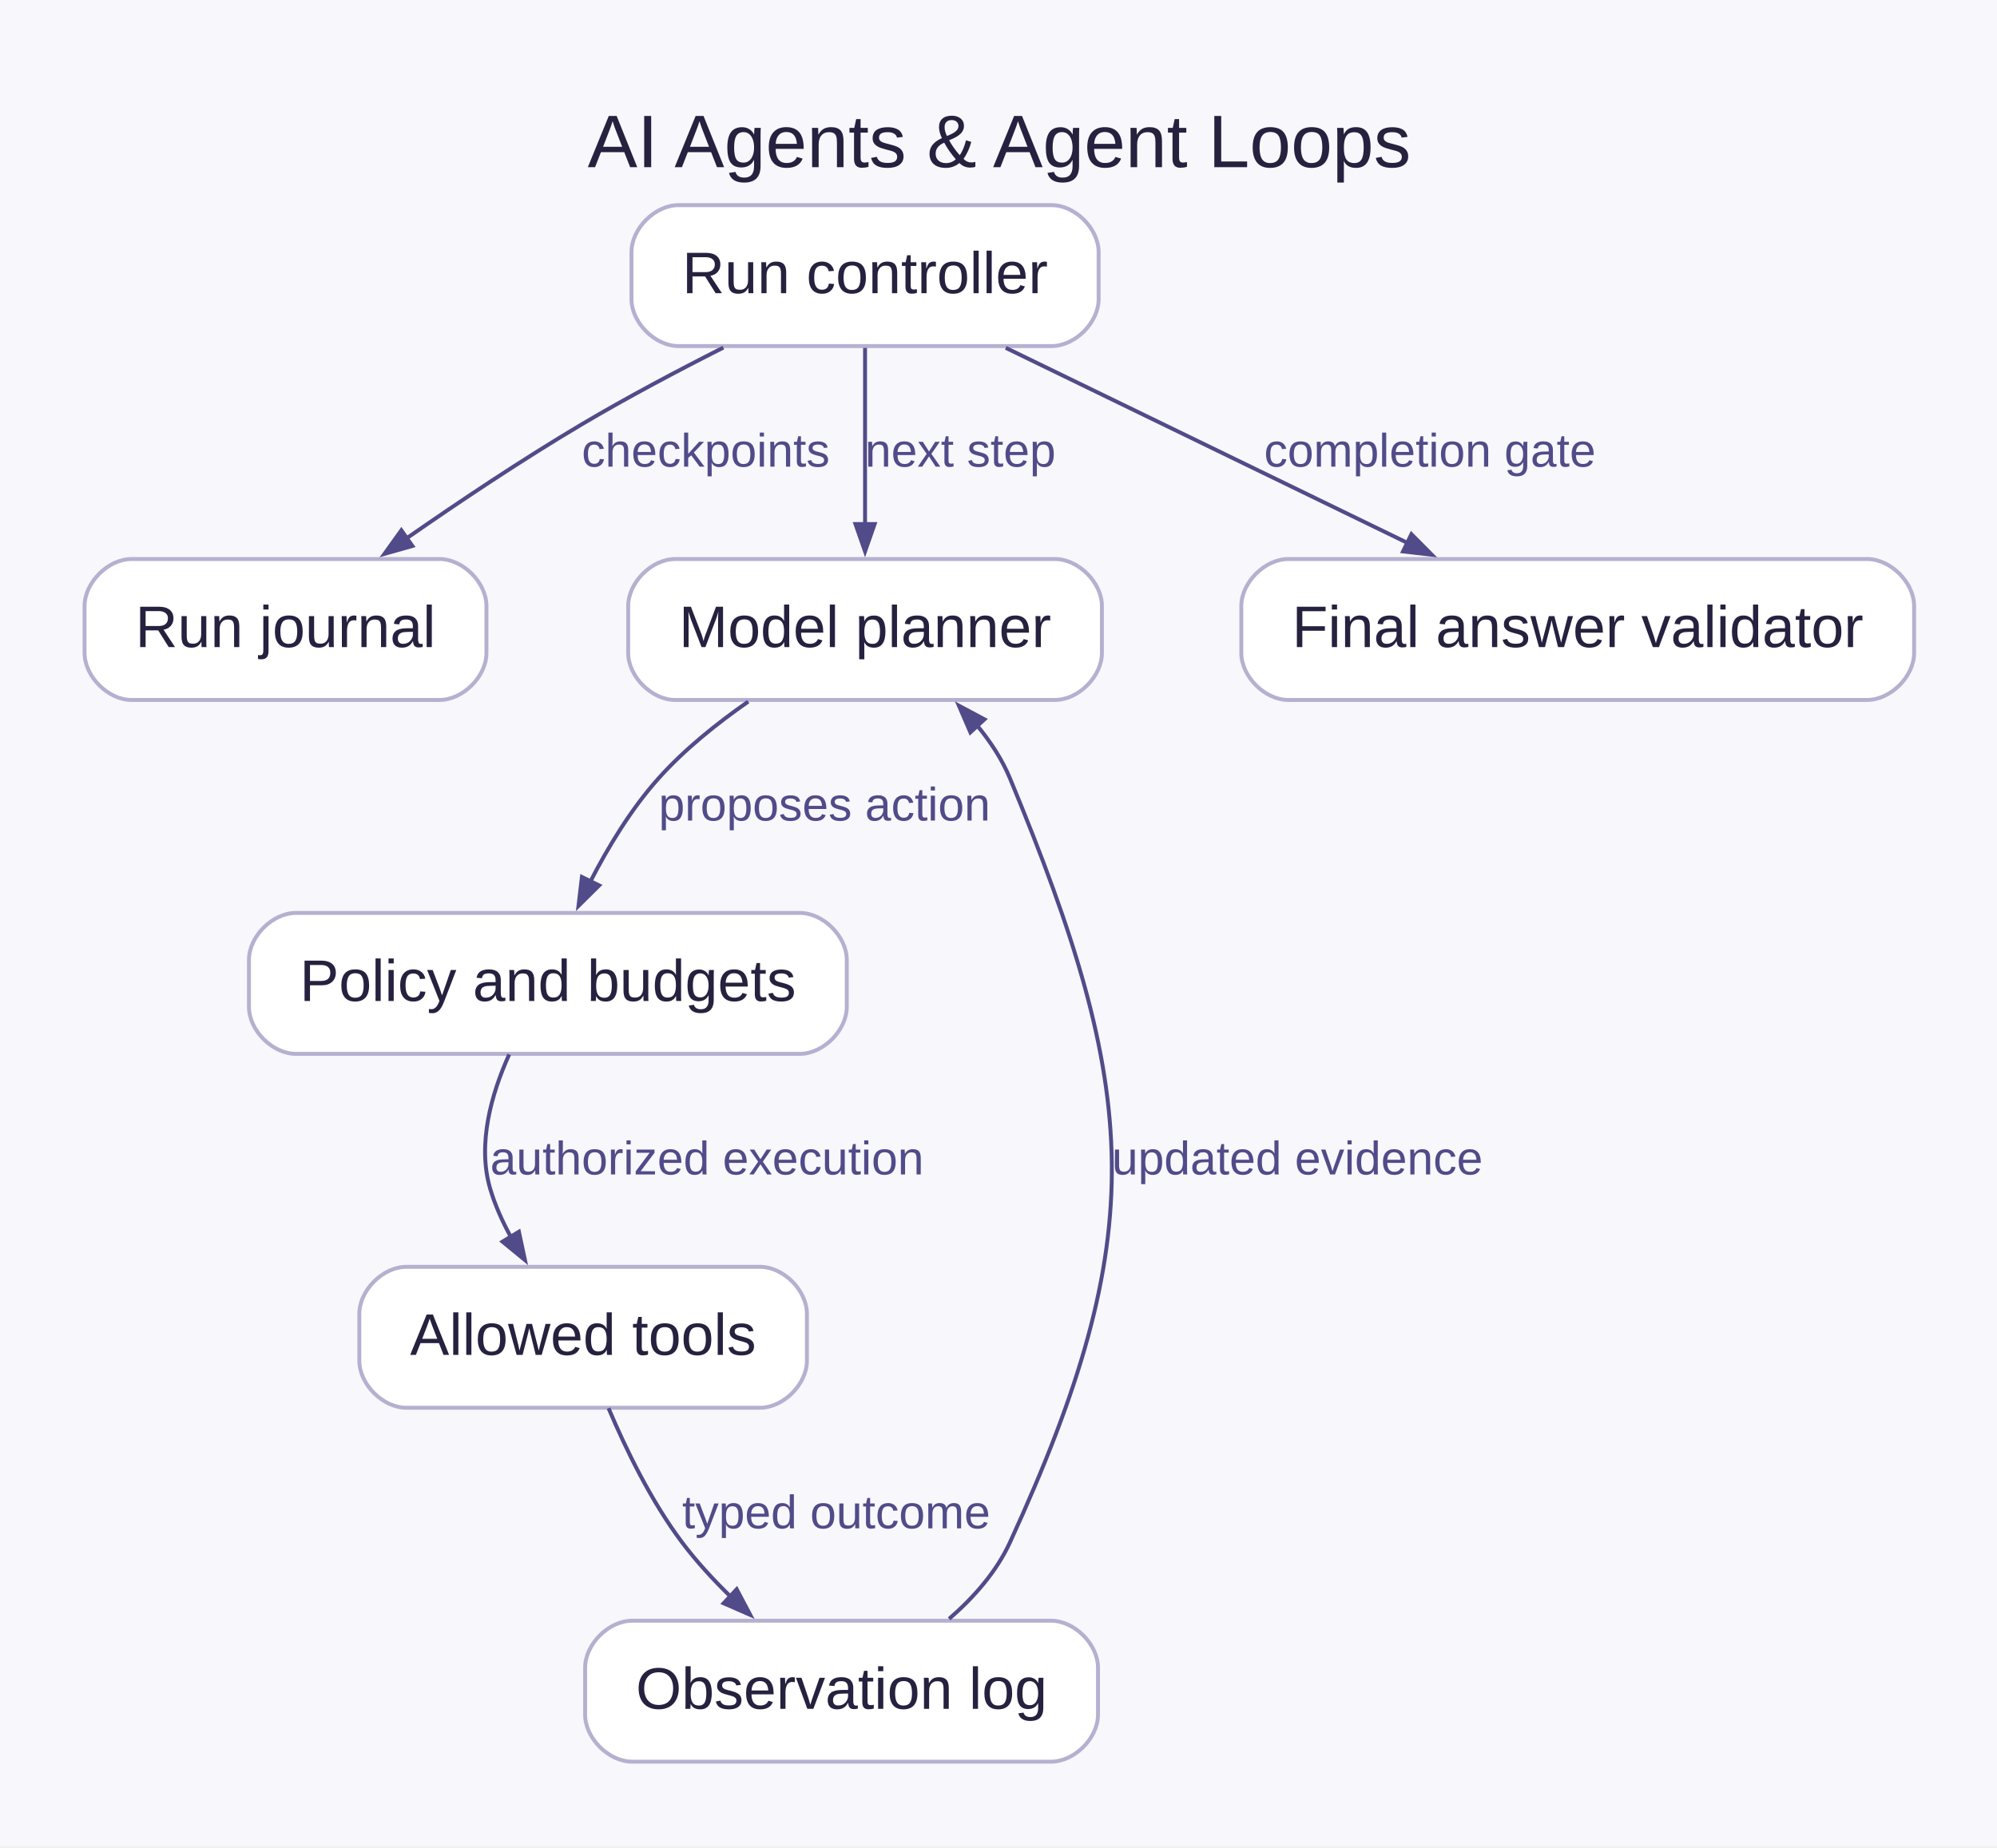
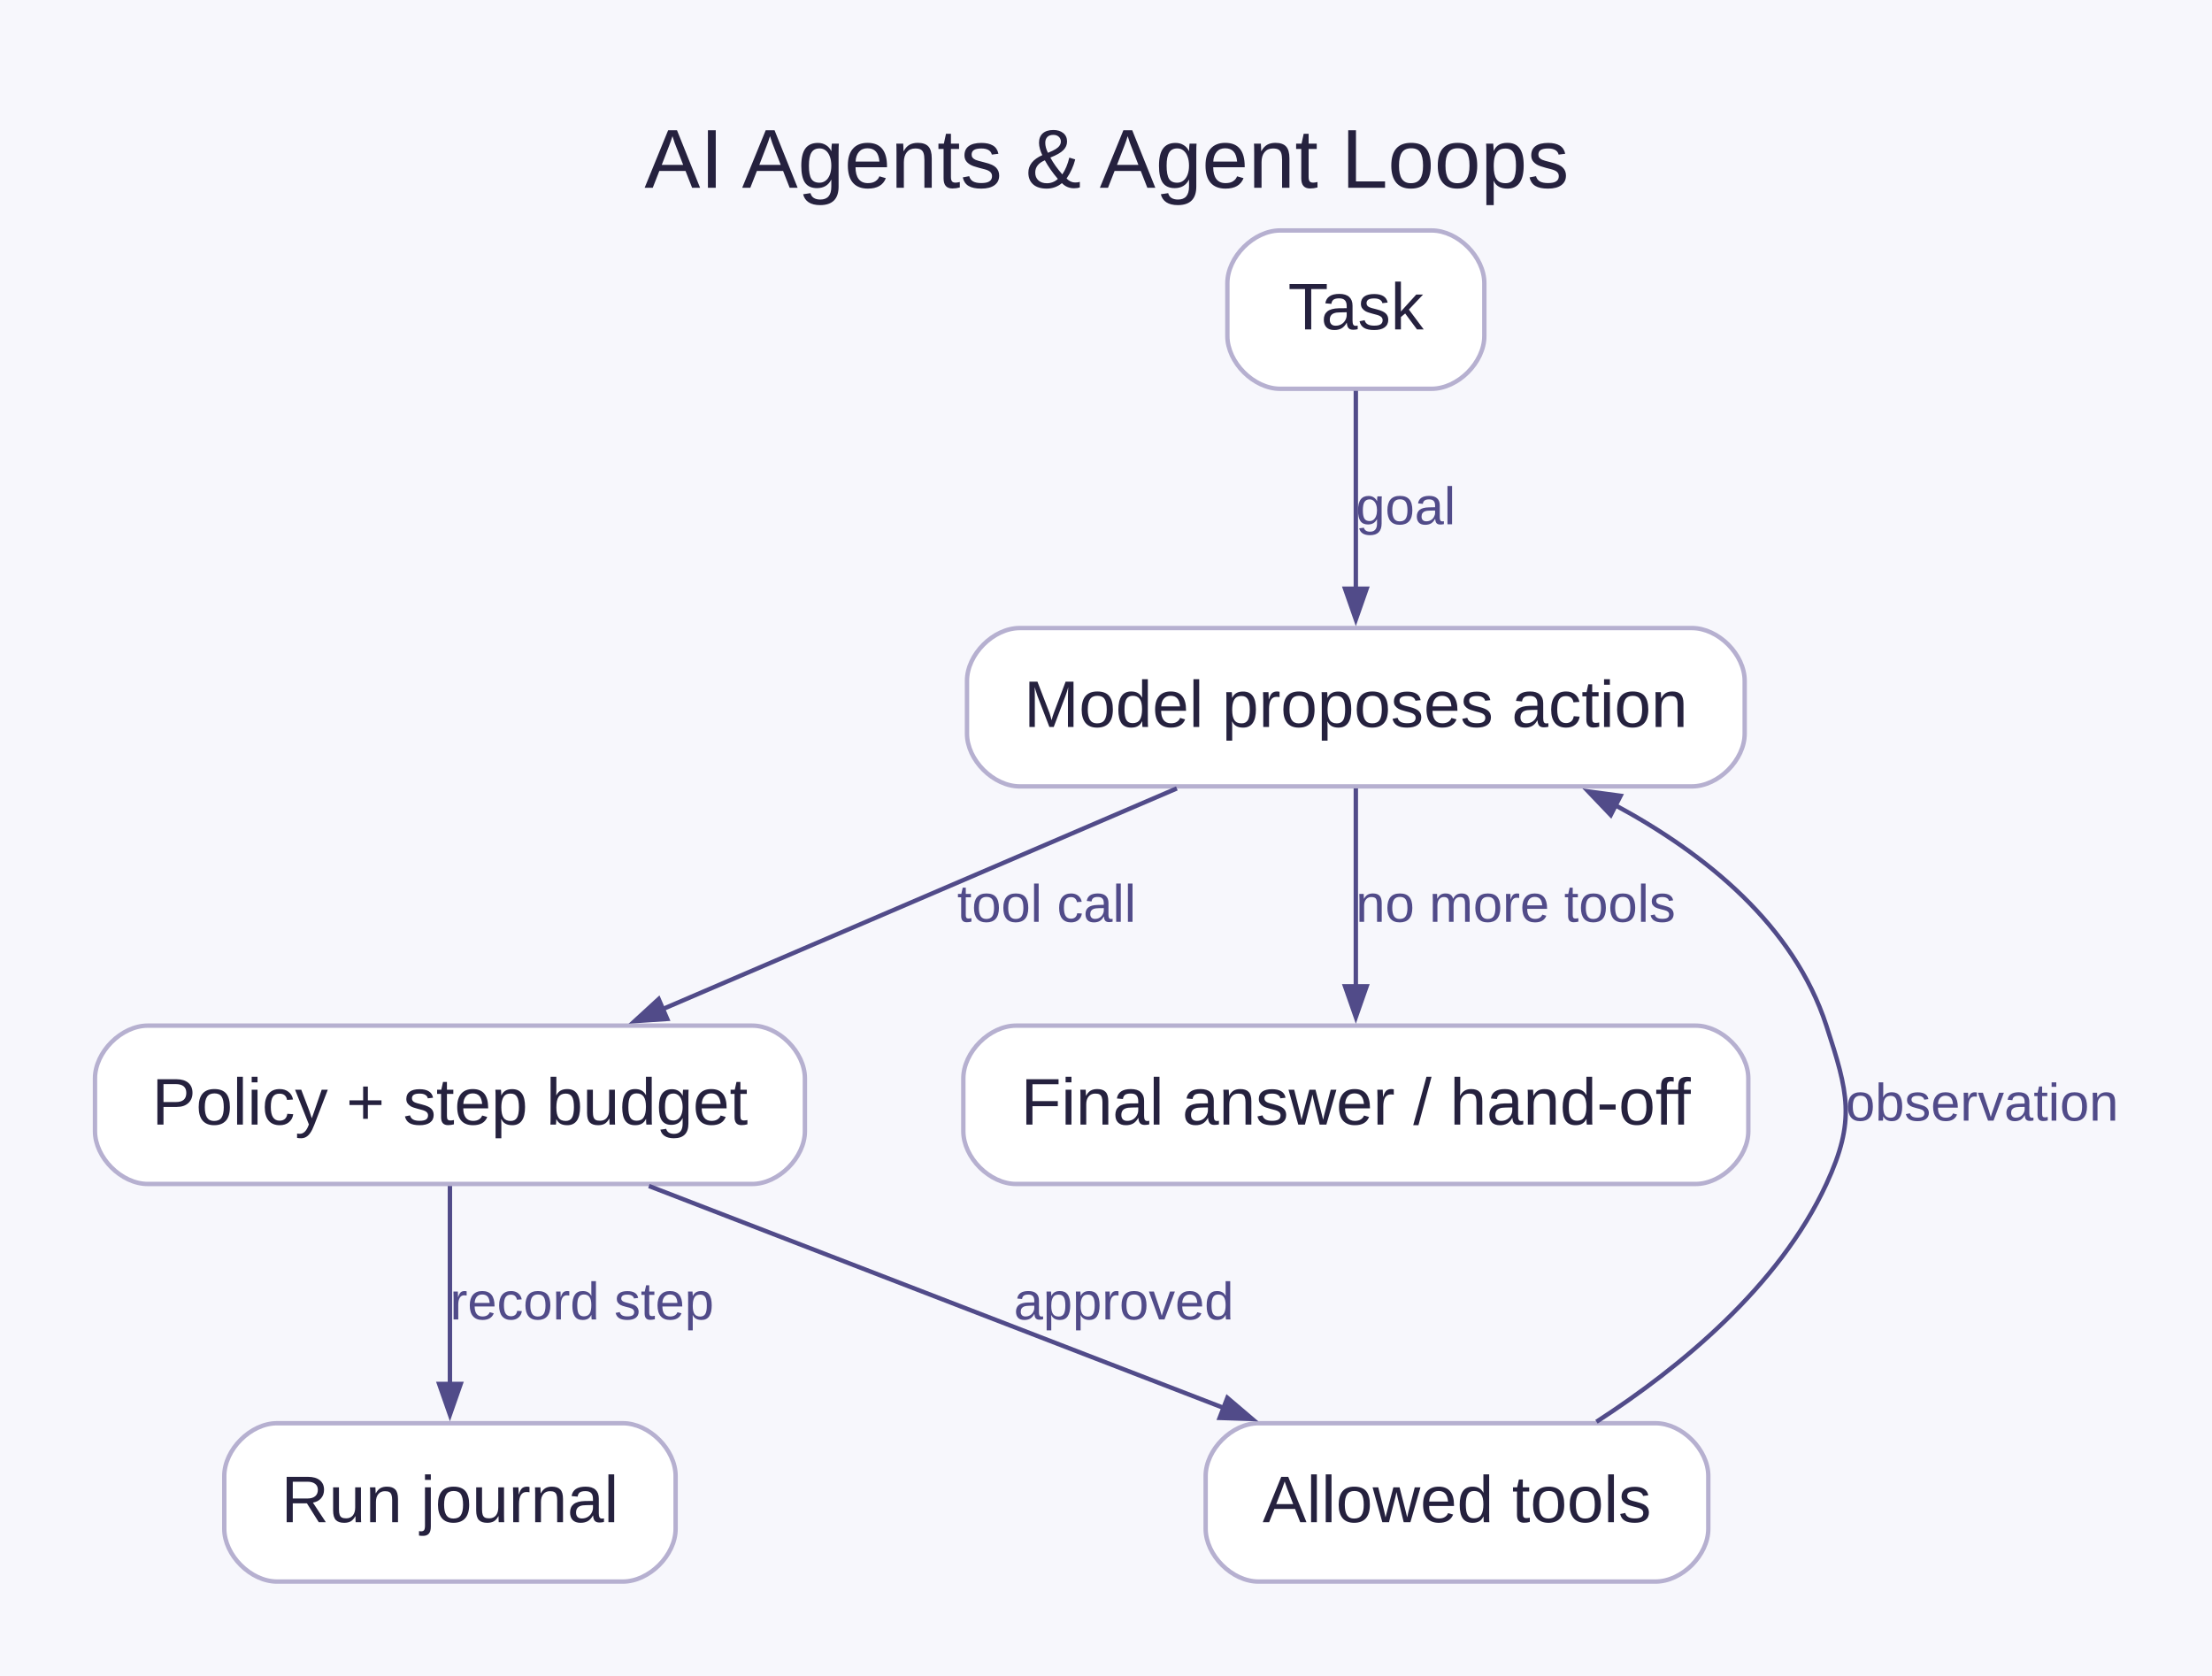
- <svg xmlns="http://www.w3.org/2000/svg" width="510pt" height="472pt" viewBox="0.00 0.00 510.00 472.00" role="img" aria-labelledby="answer-title answer-desc">
-   <g id="graph0" class="graph" transform="scale(1 1) rotate(0) translate(21.6 450)">
-     <polygon fill="#f7f7fc" stroke="none" points="-21.6,21.6 -21.6,-450 488.83,-450 488.83,21.6 -21.6,21.6" />
-     <text xml:space="preserve" text-anchor="middle" x="233.61" y="-407.3" font-family="Arial" font-size="19.00" fill="#25213e">AI Agents &amp; Agent Loops</text>
+ <svg xmlns="http://www.w3.org/2000/svg" width="503pt" height="381pt" viewBox="0.00 0.00 503.00 381.00" role="img" aria-labelledby="answer-title answer-desc">
+   <g id="graph0" class="graph" transform="scale(1 1) rotate(0) translate(21.6 359.6)">
+     <polygon fill="#f7f7fc" stroke="none" points="-21.6,21.6 -21.6,-359.6 481.75,-359.6 481.75,21.6 -21.6,21.6" />
+     <text xml:space="preserve" text-anchor="middle" x="230.07" y="-316.9" font-family="Arial" font-size="19.00" fill="#25213e">AI Agents &amp; Agent Loops</text>
    <g id="node1" class="node">
-       <path fill="#ffffff" stroke="#b6b0d0" d="M246.97,-397.6C246.97,-397.6 151.67,-397.6 151.67,-397.6 145.67,-397.6 139.67,-391.6 139.67,-385.6 139.67,-385.6 139.67,-373.6 139.67,-373.6 139.67,-367.6 145.67,-361.6 151.67,-361.6 151.67,-361.6 246.97,-361.6 246.97,-361.6 252.97,-361.6 258.97,-367.6 258.97,-373.6 258.97,-373.6 258.97,-385.6 258.97,-385.6 258.97,-391.6 252.97,-397.6 246.97,-397.6" />
-       <text xml:space="preserve" text-anchor="middle" x="199.32" y="-375.1" font-family="Arial" font-size="15.00" fill="#25213e">Run controller</text>
+       <path fill="#ffffff" stroke="#b6b0d0" d="M303.93,-307.2C303.93,-307.2 269.5,-307.2 269.5,-307.2 263.5,-307.2 257.5,-301.2 257.5,-295.2 257.5,-295.2 257.5,-283.2 257.5,-283.2 257.5,-277.2 263.5,-271.2 269.5,-271.2 269.5,-271.2 303.93,-271.2 303.93,-271.2 309.93,-271.2 315.93,-277.2 315.93,-283.2 315.93,-283.2 315.93,-295.2 315.93,-295.2 315.93,-301.2 309.93,-307.2 303.93,-307.2" />
+       <text xml:space="preserve" text-anchor="middle" x="286.71" y="-284.7" font-family="Arial" font-size="15.00" fill="#25213e">Task</text>
    </g>
    <g id="node2" class="node">
-       <path fill="#ffffff" stroke="#b6b0d0" d="M90.63,-307.2C90.63,-307.2 12,-307.2 12,-307.2 6,-307.2 0,-301.2 0,-295.2 0,-295.2 0,-283.2 0,-283.2 0,-277.2 6,-271.2 12,-271.2 12,-271.2 90.63,-271.2 90.63,-271.2 96.63,-271.2 102.63,-277.2 102.63,-283.2 102.63,-283.2 102.63,-295.2 102.63,-295.2 102.63,-301.2 96.63,-307.2 90.63,-307.2" />
-       <text xml:space="preserve" text-anchor="middle" x="51.32" y="-284.7" font-family="Arial" font-size="15.00" fill="#25213e">Run journal</text>
+       <path fill="#ffffff" stroke="#b6b0d0" d="M363.13,-216.8C363.13,-216.8 210.29,-216.8 210.29,-216.8 204.29,-216.8 198.29,-210.8 198.29,-204.8 198.29,-204.8 198.29,-192.8 198.29,-192.8 198.29,-186.8 204.29,-180.8 210.29,-180.8 210.29,-180.8 363.13,-180.8 363.13,-180.8 369.13,-180.8 375.13,-186.8 375.13,-192.8 375.13,-192.8 375.13,-204.8 375.13,-204.8 375.13,-210.8 369.13,-216.8 363.13,-216.8" />
+       <text xml:space="preserve" text-anchor="middle" x="286.71" y="-194.3" font-family="Arial" font-size="15.00" fill="#25213e">Model proposes action</text>
    </g>
    <g id="edge1" class="edge">
-       <path fill="none" stroke="#514b89" d="M163.13,-361.21C151.42,-355.29 138.48,-348.43 126.95,-341.6 111.83,-332.64 95.64,-321.82 82.14,-312.42" />
-       <polygon fill="#514b89" stroke="#514b89" points="83.72,-310.54 76.58,-308.52 80.9,-314.55 83.72,-310.54" />
-       <text xml:space="preserve" text-anchor="middle" x="158.63" y="-330.8" font-family="Arial" font-size="12.00" fill="#514b89">checkpoints</text>
+       <path fill="none" stroke="#514b89" d="M286.71,-270.74C286.71,-257.78 286.71,-239.92 286.71,-225.36" />
+       <polygon fill="#514b89" stroke="#514b89" points="289.16,-225.74 286.71,-218.74 284.26,-225.74 289.16,-225.74" />
+       <text xml:space="preserve" text-anchor="middle" x="298.06" y="-240.4" font-family="Arial" font-size="12.00" fill="#514b89">goal</text>
    </g>
    <g id="node3" class="node">
-       <path fill="#ffffff" stroke="#b6b0d0" d="M247.81,-307.2C247.81,-307.2 150.83,-307.2 150.83,-307.2 144.83,-307.2 138.83,-301.2 138.83,-295.2 138.83,-295.2 138.83,-283.2 138.83,-283.2 138.83,-277.2 144.83,-271.2 150.83,-271.2 150.83,-271.2 247.81,-271.2 247.81,-271.2 253.81,-271.2 259.81,-277.2 259.81,-283.2 259.81,-283.2 259.81,-295.2 259.81,-295.2 259.81,-301.2 253.81,-307.2 247.81,-307.2" />
-       <text xml:space="preserve" text-anchor="middle" x="199.32" y="-284.7" font-family="Arial" font-size="15.00" fill="#25213e">Model planner</text>
+       <path fill="#ffffff" stroke="#b6b0d0" d="M149.43,-126.4C149.43,-126.4 12,-126.4 12,-126.4 6,-126.4 0,-120.4 0,-114.4 0,-114.4 0,-102.4 0,-102.4 0,-96.4 6,-90.4 12,-90.4 12,-90.4 149.43,-90.4 149.43,-90.4 155.43,-90.4 161.43,-96.4 161.43,-102.4 161.43,-102.4 161.43,-114.4 161.43,-114.4 161.43,-120.4 155.43,-126.4 149.43,-126.4" />
+       <text xml:space="preserve" text-anchor="middle" x="80.71" y="-103.9" font-family="Arial" font-size="15.00" fill="#25213e">Policy + step budget</text>
    </g>
    <g id="edge2" class="edge">
-       <path fill="none" stroke="#514b89" d="M199.32,-361.14C199.32,-348.18 199.32,-330.32 199.32,-315.76" />
-       <polygon fill="#514b89" stroke="#514b89" points="201.77,-316.14 199.32,-309.14 196.87,-316.14 201.77,-316.14" />
-       <text xml:space="preserve" text-anchor="middle" x="223.67" y="-330.8" font-family="Arial" font-size="12.00" fill="#514b89">next step</text>
+       <path fill="none" stroke="#514b89" d="M246.01,-180.34C212.3,-165.87 164.31,-145.28 128.72,-130" />
+       <polygon fill="#514b89" stroke="#514b89" points="130.12,-127.93 122.72,-127.43 128.18,-132.44 130.12,-127.93" />
+       <text xml:space="preserve" text-anchor="middle" x="216.39" y="-150" font-family="Arial" font-size="12.00" fill="#514b89">tool call</text>
    </g>
-     <g id="node7" class="node">
-       <path fill="#ffffff" stroke="#b6b0d0" d="M455.23,-307.2C455.23,-307.2 307.41,-307.2 307.41,-307.2 301.41,-307.2 295.41,-301.2 295.41,-295.2 295.41,-295.2 295.41,-283.2 295.41,-283.2 295.41,-277.2 301.41,-271.2 307.41,-271.2 307.41,-271.2 455.23,-271.2 455.23,-271.2 461.23,-271.2 467.23,-277.2 467.23,-283.2 467.23,-283.2 467.23,-295.2 467.23,-295.2 467.23,-301.2 461.23,-307.2 455.23,-307.2" />
-       <text xml:space="preserve" text-anchor="middle" x="381.32" y="-284.7" font-family="Arial" font-size="15.00" fill="#25213e">Final answer validator</text>
+     <g id="node6" class="node">
+       <path fill="#ffffff" stroke="#b6b0d0" d="M363.96,-126.4C363.96,-126.4 209.46,-126.4 209.46,-126.4 203.46,-126.4 197.46,-120.4 197.46,-114.4 197.46,-114.4 197.46,-102.4 197.46,-102.4 197.46,-96.4 203.46,-90.4 209.46,-90.4 209.46,-90.4 363.96,-90.4 363.96,-90.4 369.96,-90.4 375.96,-96.4 375.96,-102.4 375.96,-102.4 375.96,-114.4 375.96,-114.4 375.96,-120.4 369.96,-126.4 363.96,-126.4" />
+       <text xml:space="preserve" text-anchor="middle" x="286.71" y="-103.9" font-family="Arial" font-size="15.00" fill="#25213e">Final answer / hand-off</text>
    </g>
-     <g id="edge7" class="edge">
-       <path fill="none" stroke="#514b89" d="M235.27,-361.14C264.81,-346.79 306.75,-326.42 338.11,-311.19" />
-       <polygon fill="#514b89" stroke="#514b89" points="338.85,-313.55 344.07,-308.29 336.71,-309.14 338.85,-313.55" />
-       <text xml:space="preserve" text-anchor="middle" x="343.57" y="-330.8" font-family="Arial" font-size="12.00" fill="#514b89">completion gate</text>
+     <g id="edge6" class="edge">
+       <path fill="none" stroke="#514b89" d="M286.71,-180.34C286.71,-167.38 286.71,-149.52 286.71,-134.96" />
+       <polygon fill="#514b89" stroke="#514b89" points="289.16,-135.34 286.71,-128.34 284.26,-135.34 289.16,-135.34" />
+       <text xml:space="preserve" text-anchor="middle" x="323.06" y="-150" font-family="Arial" font-size="12.00" fill="#514b89">no more tools</text>
    </g>
    <g id="node4" class="node">
-       <path fill="#ffffff" stroke="#b6b0d0" d="M182.65,-216.8C182.65,-216.8 53.98,-216.8 53.98,-216.8 47.98,-216.8 41.98,-210.8 41.98,-204.8 41.98,-204.8 41.98,-192.8 41.98,-192.8 41.98,-186.8 47.98,-180.8 53.98,-180.8 53.98,-180.8 182.65,-180.8 182.65,-180.8 188.65,-180.8 194.65,-186.8 194.65,-192.8 194.65,-192.8 194.65,-204.8 194.65,-204.8 194.65,-210.8 188.65,-216.8 182.65,-216.8" />
-       <text xml:space="preserve" text-anchor="middle" x="118.32" y="-194.3" font-family="Arial" font-size="15.00" fill="#25213e">Policy and budgets</text>
+       <path fill="#ffffff" stroke="#b6b0d0" d="M354.86,-36C354.86,-36 264.56,-36 264.56,-36 258.56,-36 252.56,-30 252.56,-24 252.56,-24 252.56,-12 252.56,-12 252.56,-6 258.56,0 264.56,0 264.56,0 354.86,0 354.86,0 360.86,0 366.86,-6 366.86,-12 366.86,-12 366.86,-24 366.86,-24 366.86,-30 360.86,-36 354.86,-36" />
+       <text xml:space="preserve" text-anchor="middle" x="309.71" y="-13.5" font-family="Arial" font-size="15.00" fill="#25213e">Allowed tools</text>
    </g>
    <g id="edge3" class="edge">
-       <path fill="none" stroke="#514b89" d="M169.49,-270.78C161.45,-265.19 153.17,-258.53 146.6,-251.2 139.65,-243.46 133.75,-233.72 129.16,-224.8" />
-       <polygon fill="#514b89" stroke="#514b89" points="131.41,-223.83 126.14,-218.61 127.01,-225.98 131.41,-223.83" />
-       <text xml:space="preserve" text-anchor="middle" x="188.96" y="-240.4" font-family="Arial" font-size="12.00" fill="#514b89">proposes action</text>
+       <path fill="none" stroke="#514b89" d="M125.96,-89.94C163.59,-75.41 217.22,-54.7 256.84,-39.41" />
+       <polygon fill="#514b89" stroke="#514b89" points="257.5,-41.78 263.15,-36.97 255.74,-37.21 257.5,-41.78" />
+       <text xml:space="preserve" text-anchor="middle" x="233.94" y="-59.6" font-family="Arial" font-size="12.00" fill="#514b89">approved</text>
    </g>
    <g id="node5" class="node">
-       <path fill="#ffffff" stroke="#b6b0d0" d="M172.47,-126.4C172.47,-126.4 82.17,-126.4 82.17,-126.4 76.17,-126.4 70.17,-120.4 70.17,-114.4 70.17,-114.4 70.17,-102.4 70.17,-102.4 70.17,-96.4 76.17,-90.4 82.17,-90.4 82.17,-90.4 172.47,-90.4 172.47,-90.4 178.47,-90.4 184.47,-96.4 184.47,-102.4 184.47,-102.4 184.47,-114.4 184.47,-114.4 184.47,-120.4 178.47,-126.4 172.47,-126.4" />
-       <text xml:space="preserve" text-anchor="middle" x="127.32" y="-103.9" font-family="Arial" font-size="15.00" fill="#25213e">Allowed tools</text>
+       <path fill="#ffffff" stroke="#b6b0d0" d="M120.03,-36C120.03,-36 41.4,-36 41.4,-36 35.4,-36 29.4,-30 29.4,-24 29.4,-24 29.4,-12 29.4,-12 29.4,-6 35.4,0 41.4,0 41.4,0 120.03,0 120.03,0 126.03,0 132.03,-6 132.03,-12 132.03,-12 132.03,-24 132.03,-24 132.03,-30 126.03,-36 120.03,-36" />
+       <text xml:space="preserve" text-anchor="middle" x="80.71" y="-13.5" font-family="Arial" font-size="15.00" fill="#25213e">Run journal</text>
+     </g>
+     <g id="edge5" class="edge">
+       <path fill="none" stroke="#514b89" d="M80.71,-89.94C80.71,-76.98 80.71,-59.12 80.71,-44.56" />
+       <polygon fill="#514b89" stroke="#514b89" points="83.16,-44.94 80.71,-37.94 78.26,-44.94 83.16,-44.94" />
+       <text xml:space="preserve" text-anchor="middle" x="110.73" y="-59.6" font-family="Arial" font-size="12.00" fill="#514b89">record step</text>
    </g>
    <g id="edge4" class="edge">
-       <path fill="none" stroke="#514b89" d="M108.44,-180.65C103.92,-170.65 100.23,-157.8 103.57,-146.4 104.8,-142.2 106.67,-138.03 108.83,-134.09" />
-       <polygon fill="#514b89" stroke="#514b89" points="110.92,-135.37 112.47,-128.12 106.73,-132.83 110.92,-135.37" />
-       <text xml:space="preserve" text-anchor="middle" x="158.95" y="-150" font-family="Arial" font-size="12.00" fill="#514b89">authorized execution</text>
-     </g>
-     <g id="node6" class="node">
-       <path fill="#ffffff" stroke="#b6b0d0" d="M246.81,-36C246.81,-36 139.83,-36 139.83,-36 133.83,-36 127.83,-30 127.83,-24 127.83,-24 127.83,-12 127.83,-12 127.83,-6 133.83,0 139.83,0 139.83,0 246.81,0 246.81,0 252.81,0 258.81,-6 258.81,-12 258.81,-12 258.81,-24 258.81,-24 258.81,-30 252.81,-36 246.81,-36" />
-       <text xml:space="preserve" text-anchor="middle" x="193.32" y="-13.5" font-family="Arial" font-size="15.00" fill="#25213e">Observation log</text>
-     </g>
-     <g id="edge5" class="edge">
-       <path fill="none" stroke="#514b89" d="M133.81,-90.29C138.23,-79.83 144.71,-66.49 152.6,-56 156.23,-51.17 160.56,-46.47 165.01,-42.13" />
-       <polygon fill="#514b89" stroke="#514b89" points="166.54,-44.05 170,-37.49 163.2,-40.46 166.54,-44.05" />
-       <text xml:space="preserve" text-anchor="middle" x="191.96" y="-59.6" font-family="Arial" font-size="12.00" fill="#514b89">typed outcome</text>
-     </g>
-     <g id="edge6" class="edge">
-       <path fill="none" stroke="#514b89" d="M220.79,-36.48C227.05,-41.91 232.87,-48.48 236.32,-56 272.49,-134.85 269.52,-171.05 236.32,-251.2 234.31,-256.05 231.32,-260.59 227.91,-264.72" />
-       <polygon fill="#514b89" stroke="#514b89" points="226.22,-262.93 223.28,-269.74 229.82,-266.25 226.22,-262.93" />
-       <text xml:space="preserve" text-anchor="middle" x="309.72" y="-150" font-family="Arial" font-size="12.00" fill="#514b89">updated evidence</text>
+       <path fill="none" stroke="#514b89" d="M341.43,-36.33C360.44,-48.65 382.95,-67.12 393.71,-90.4 400.43,-104.92 398.66,-111.18 393.71,-126.4 386.3,-149.2 366.29,-165.43 345.56,-176.6" />
+       <polygon fill="#514b89" stroke="#514b89" points="344.68,-174.29 339.56,-179.65 346.91,-178.66 344.68,-174.29" />
+       <text xml:space="preserve" text-anchor="middle" x="429.13" y="-104.8" font-family="Arial" font-size="12.00" fill="#514b89">observation</text>
    </g>
  </g>
</svg>
